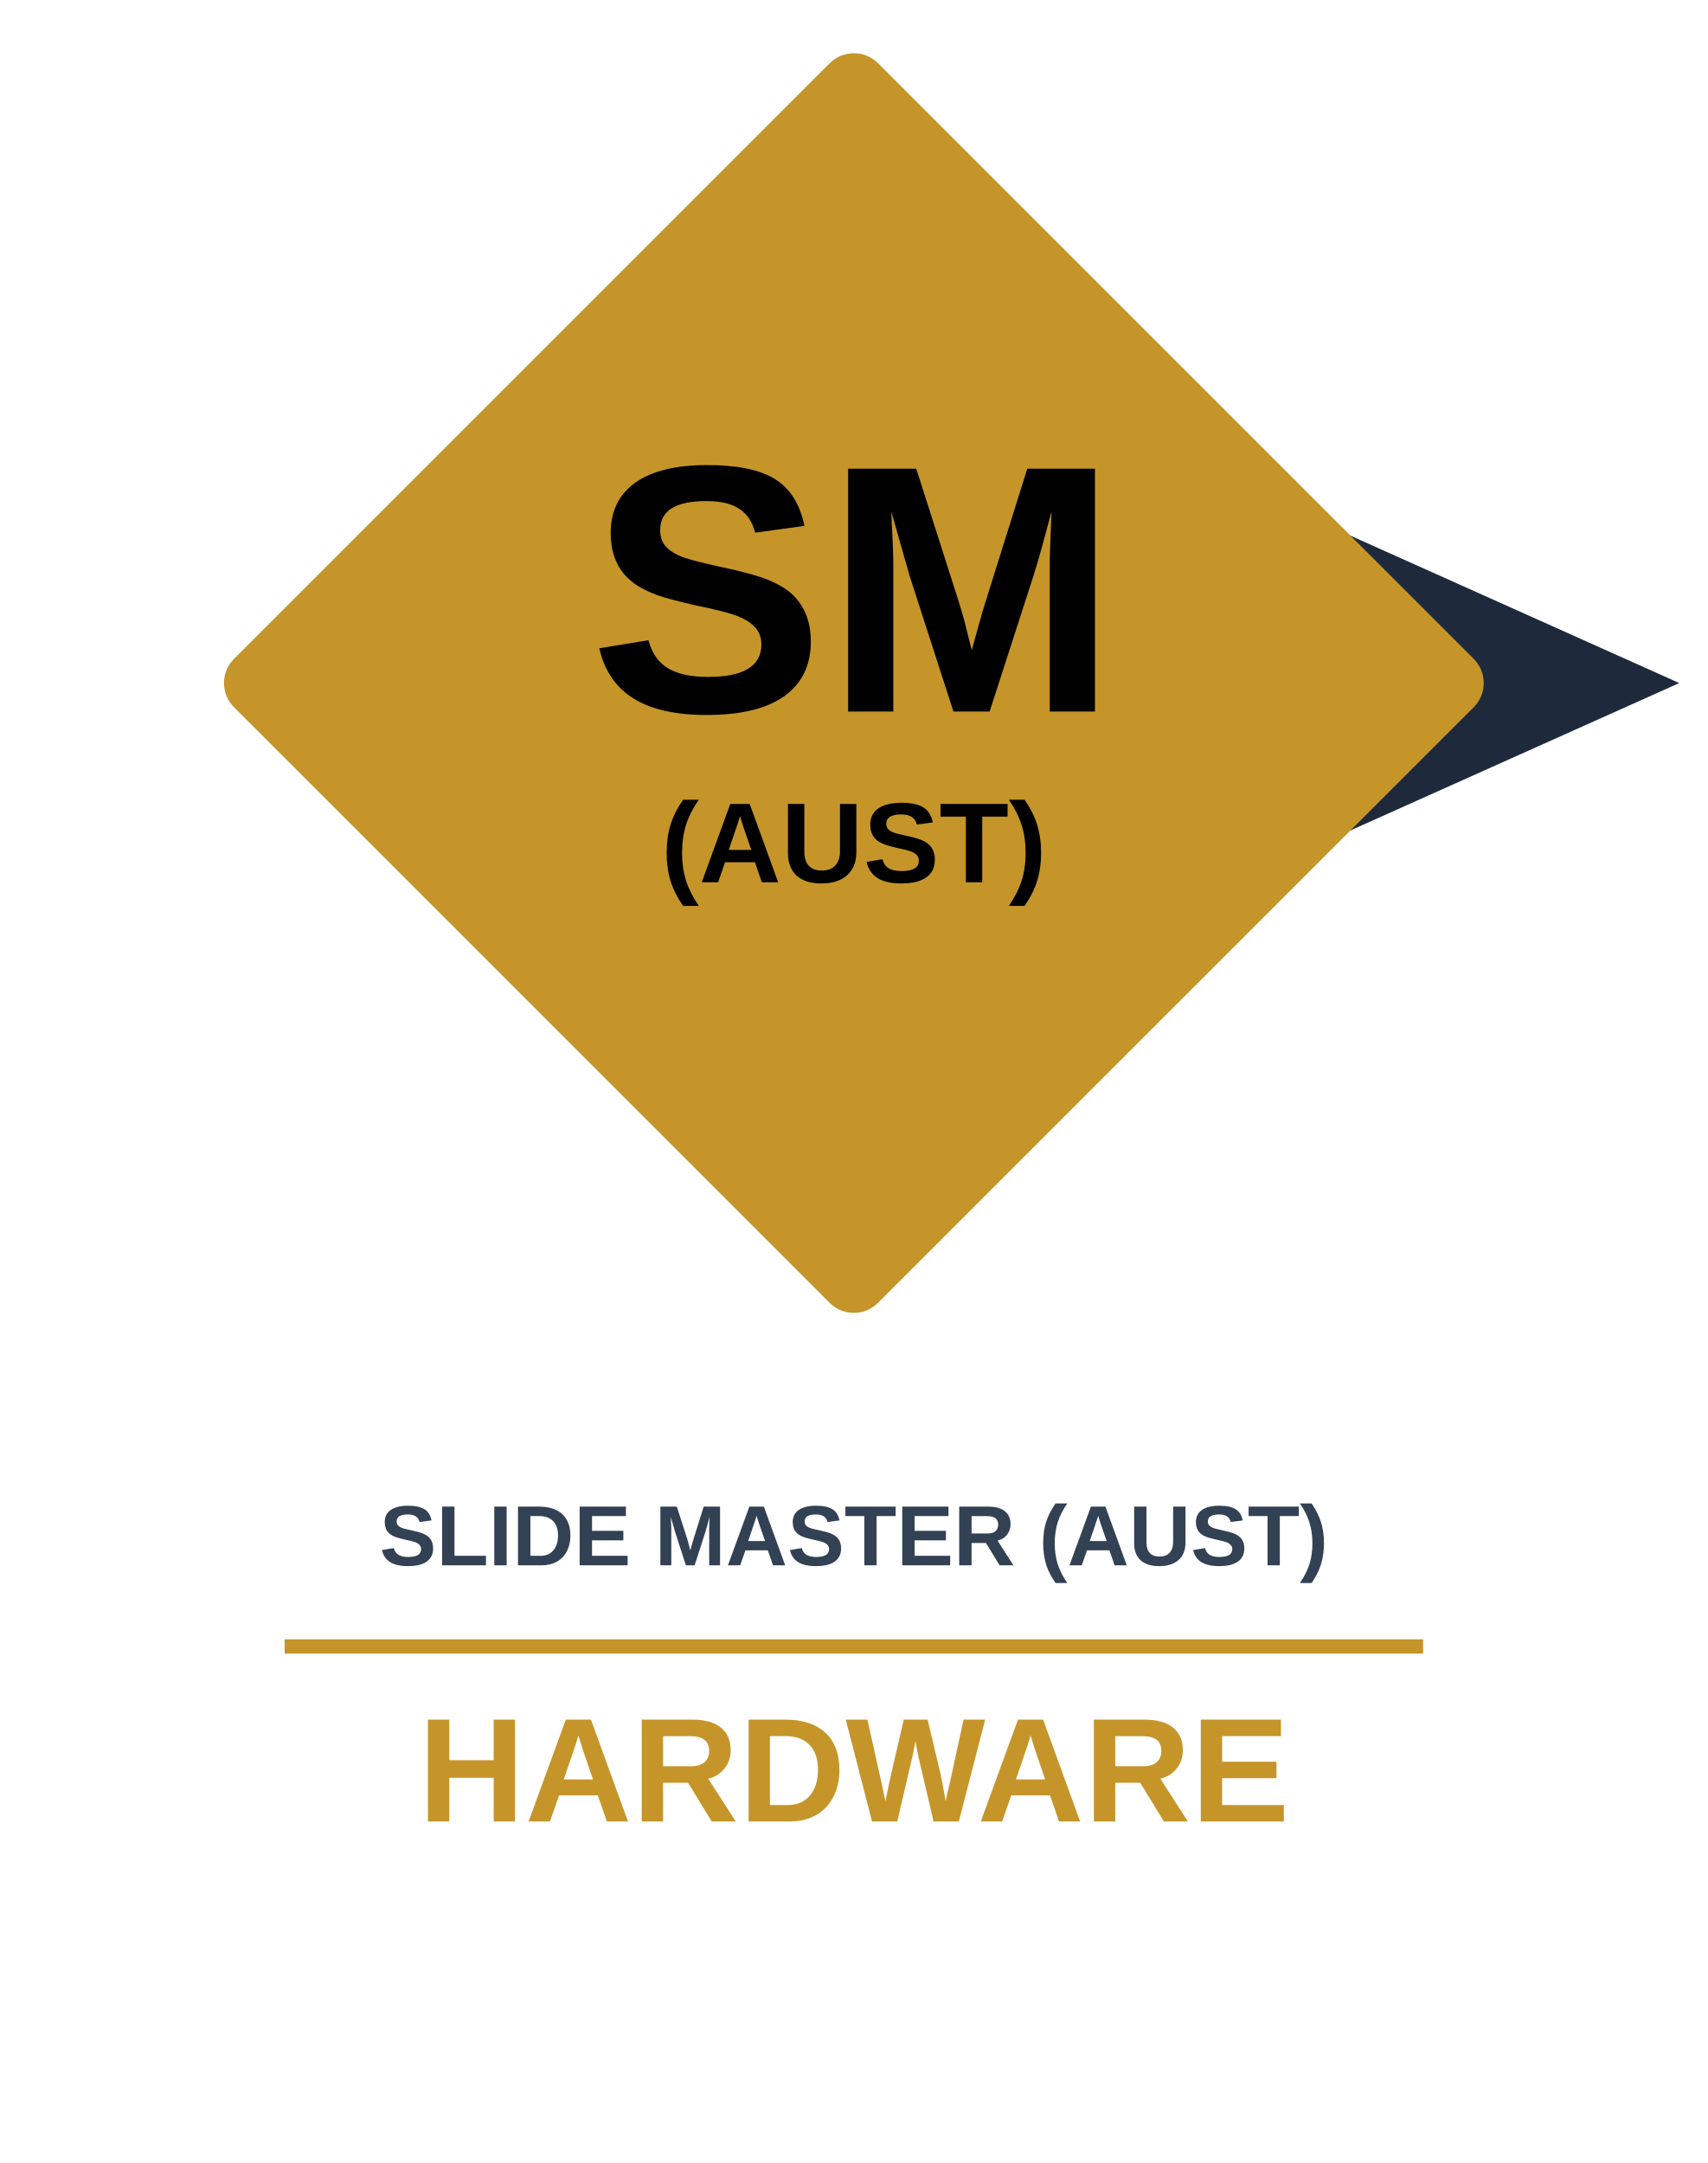
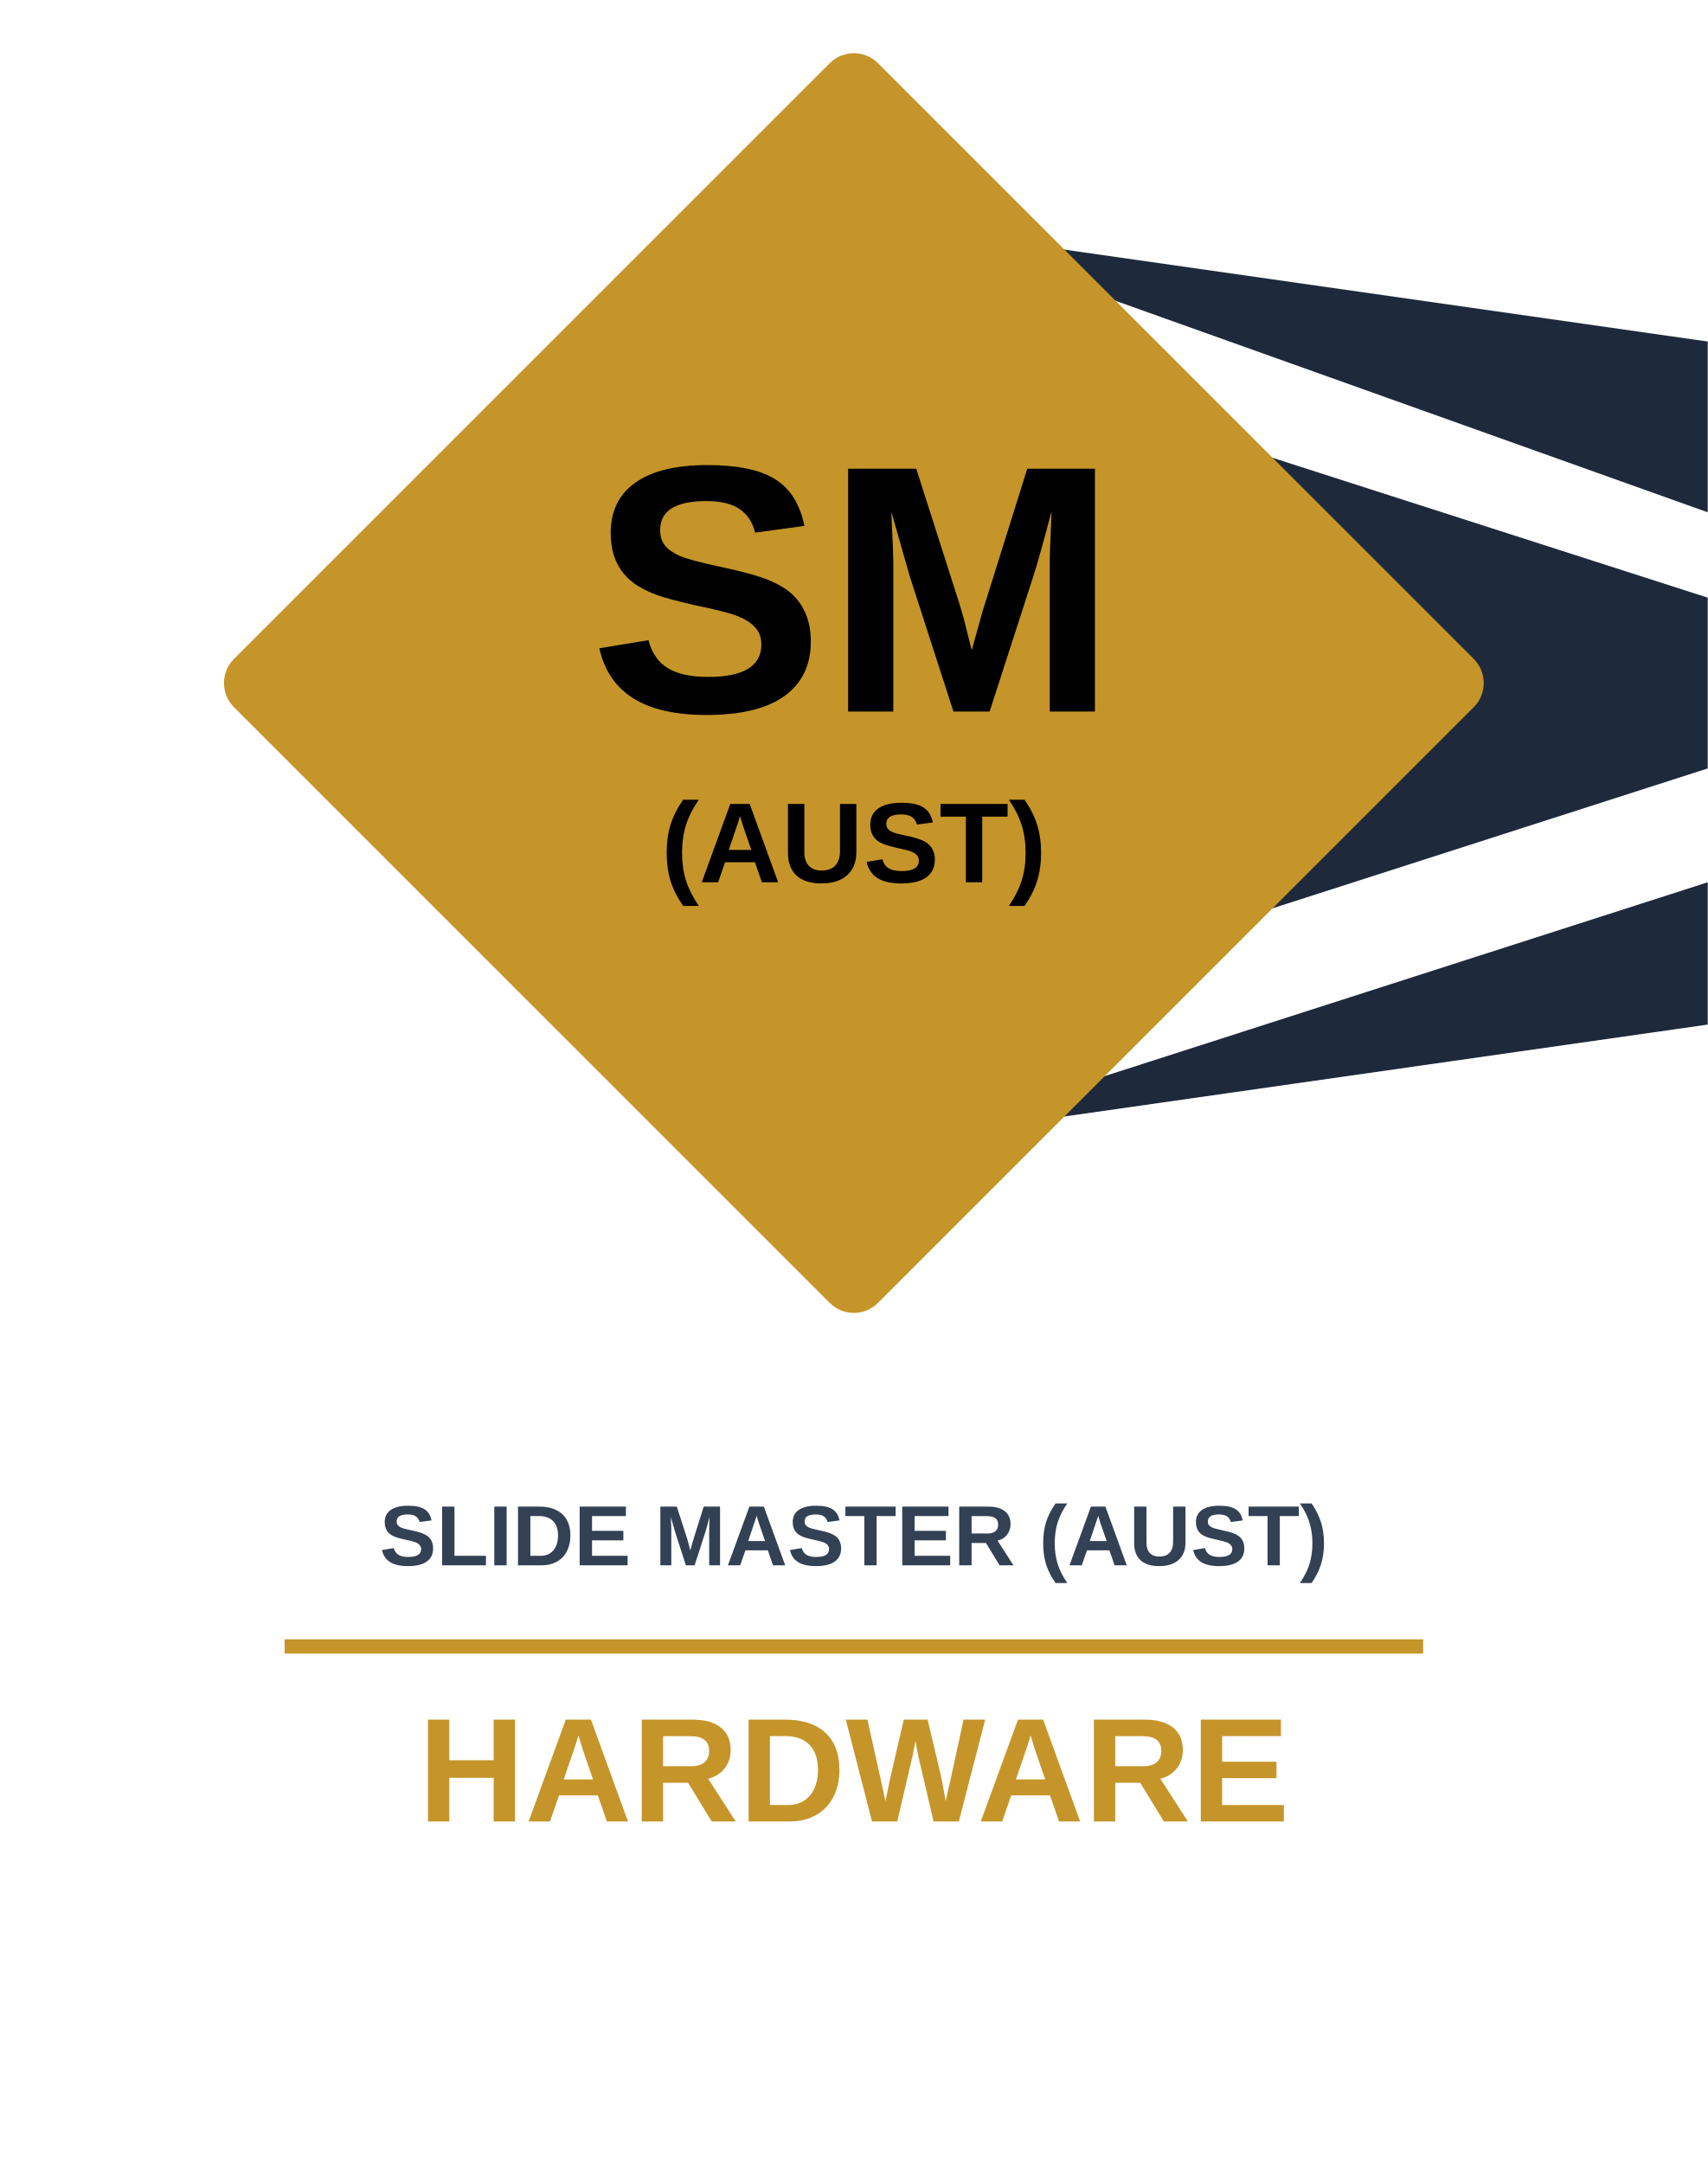
<svg xmlns="http://www.w3.org/2000/svg" viewBox="0 0 300 380" width="300" height="380">
-   <polygon points="150,55 295,120 150,185 150,145 235,120 150,95" fill="#1E293B" />
+   <polygon points="160,40 300,90 300,60" fill="#1E293B" />
+   <polygon points="160,60 300,105 300,135 160,180" fill="#1E293B" />
+   <polygon points="160,200 300,155 300,180" fill="#1E293B" />
  <g transform="translate(150,120) rotate(45)">
    <rect x="-80" y="-80" width="160" height="160" rx="6" fill="#C5952A" />
  </g>
  <text x="150" y="125" text-anchor="middle" font-family="Arial,Helvetica,sans-serif" font-size="62" font-weight="bold" fill="#000000">SM</text>
  <text x="150" y="155" text-anchor="middle" font-family="Arial,Helvetica,sans-serif" font-size="20" font-weight="bold" fill="#000000" letter-spacing="0">(AUST)</text>
  <text x="150" y="275" text-anchor="middle" font-family="Arial,Helvetica,sans-serif" font-size="15" font-weight="bold" fill="#334155" letter-spacing="0">SLIDE MASTER (AUST)</text>
  <rect x="50" y="288" width="200" height="2.5" fill="#C5952A" />
  <text x="150" y="320" text-anchor="middle" font-family="Arial,Helvetica,sans-serif" font-size="26" font-weight="bold" fill="#C5952A" letter-spacing="0">HARDWARE</text>
</svg>
